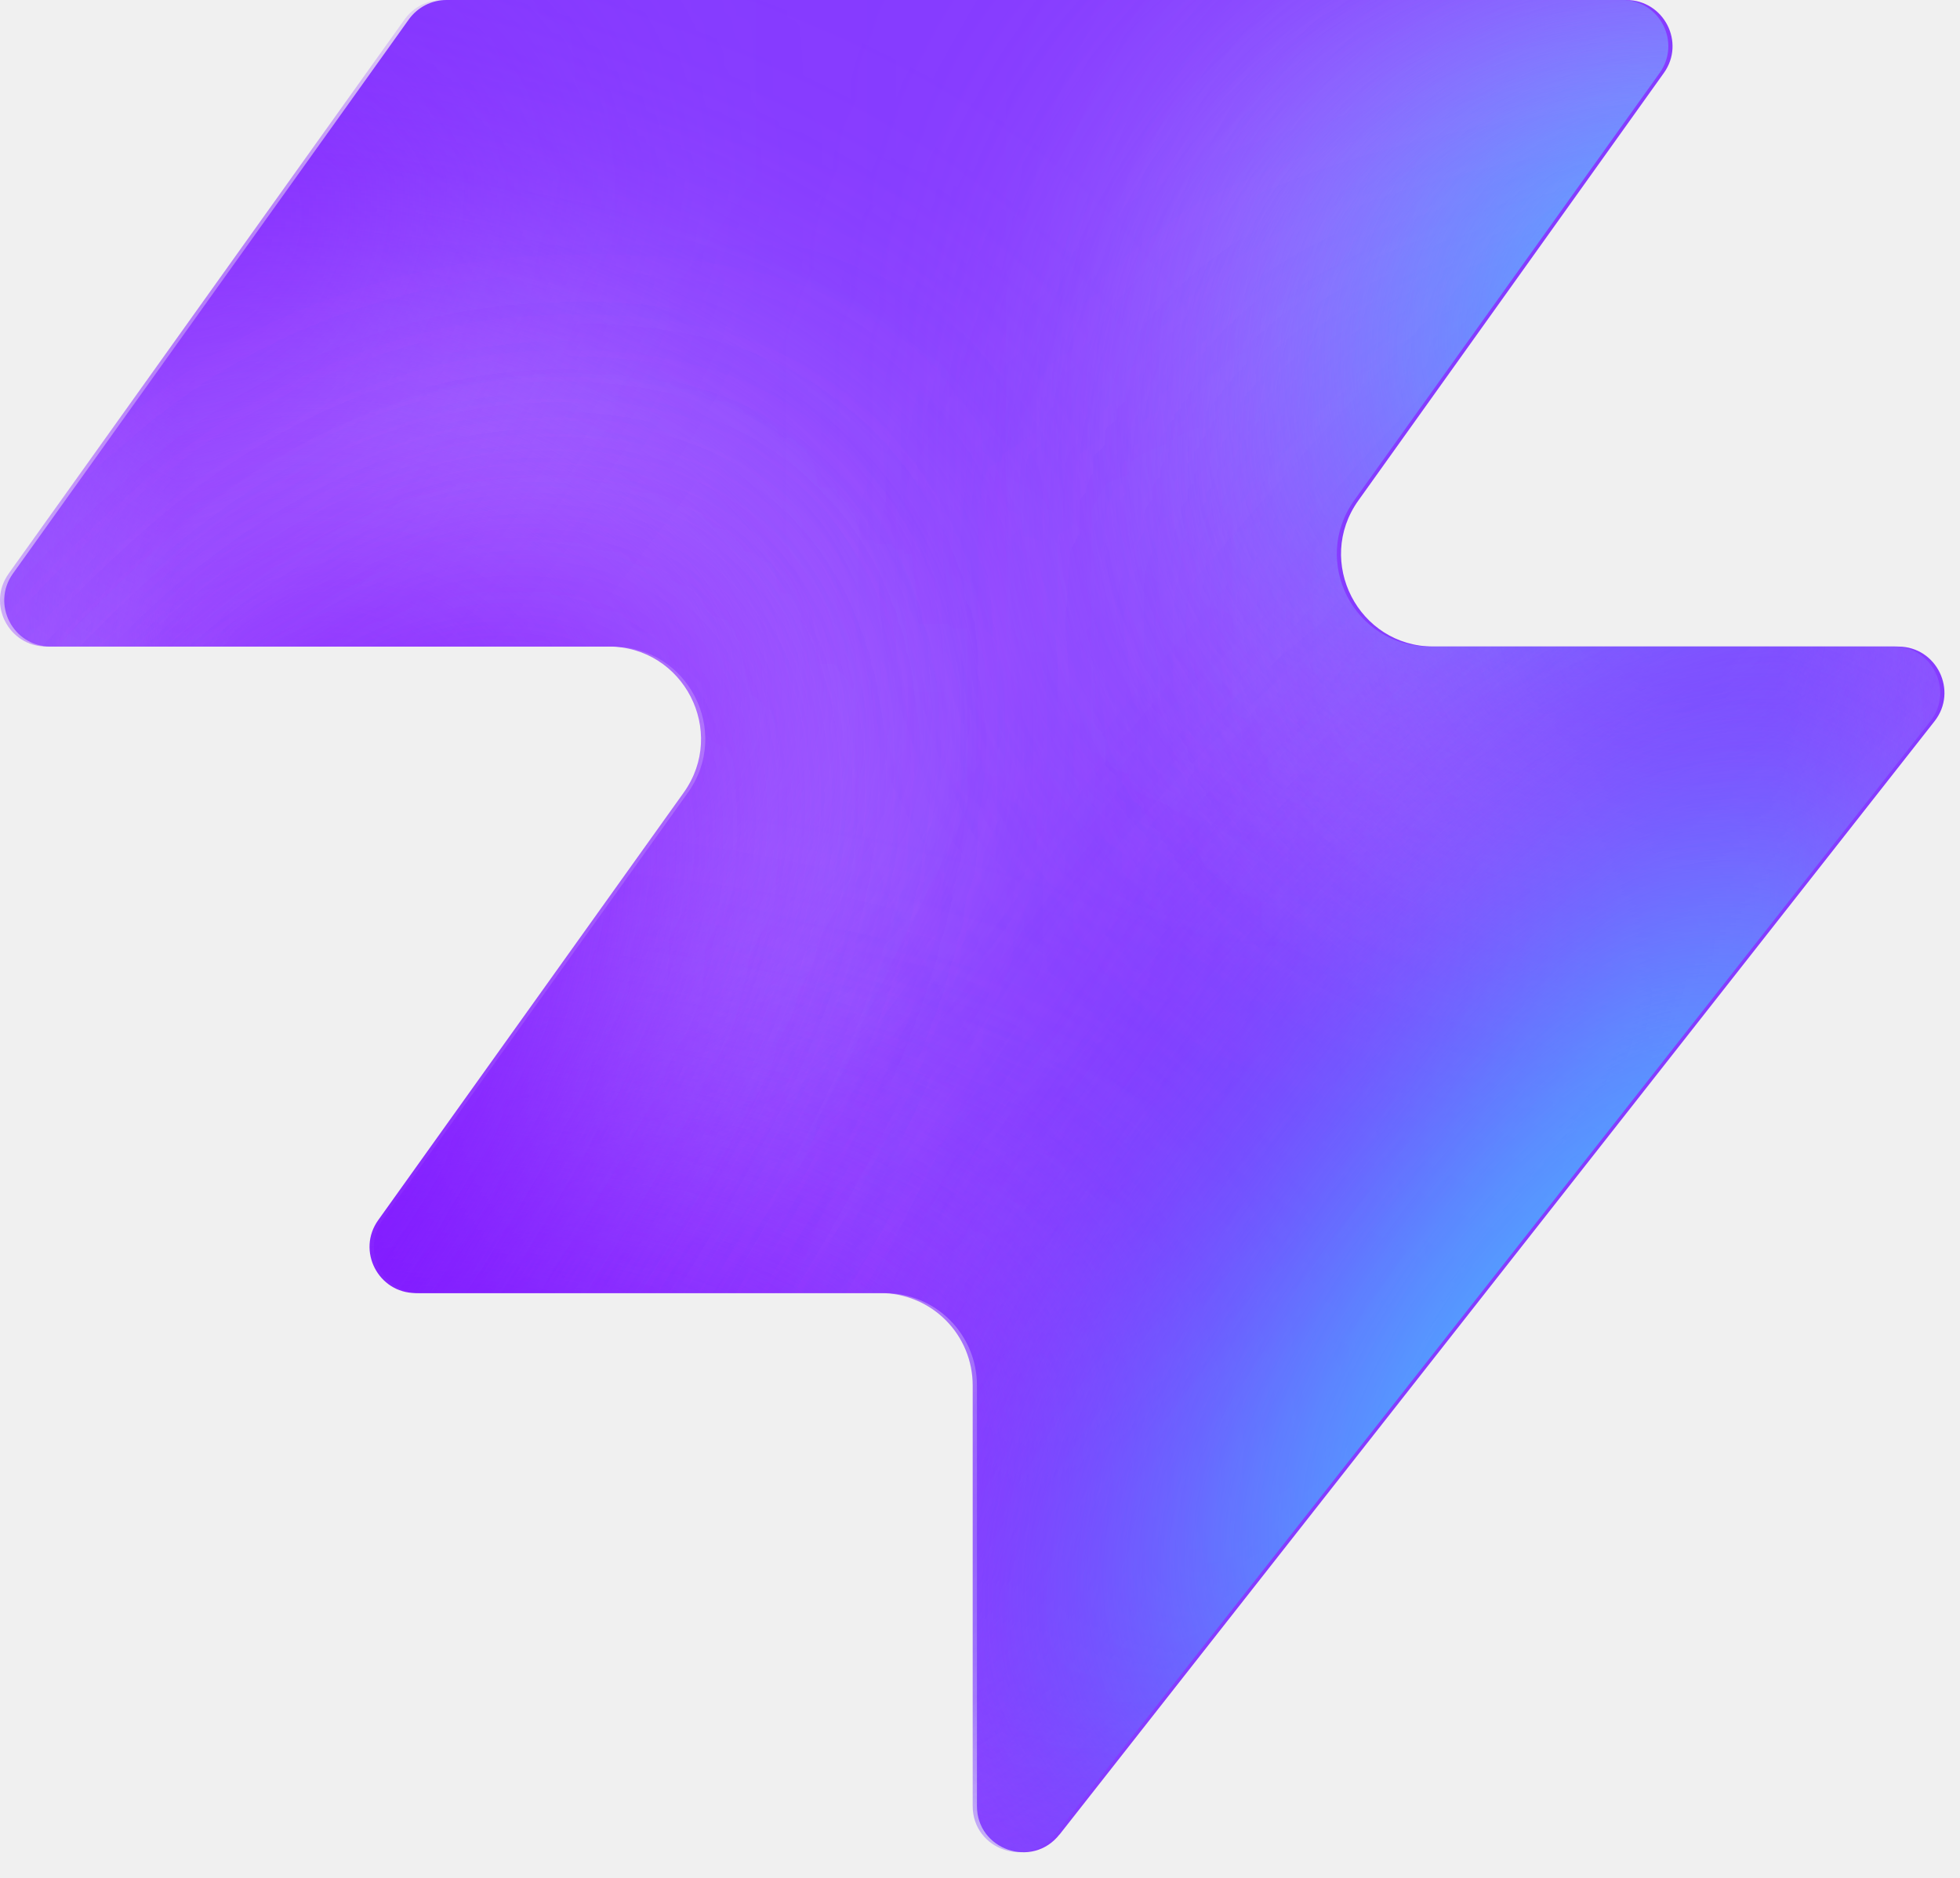
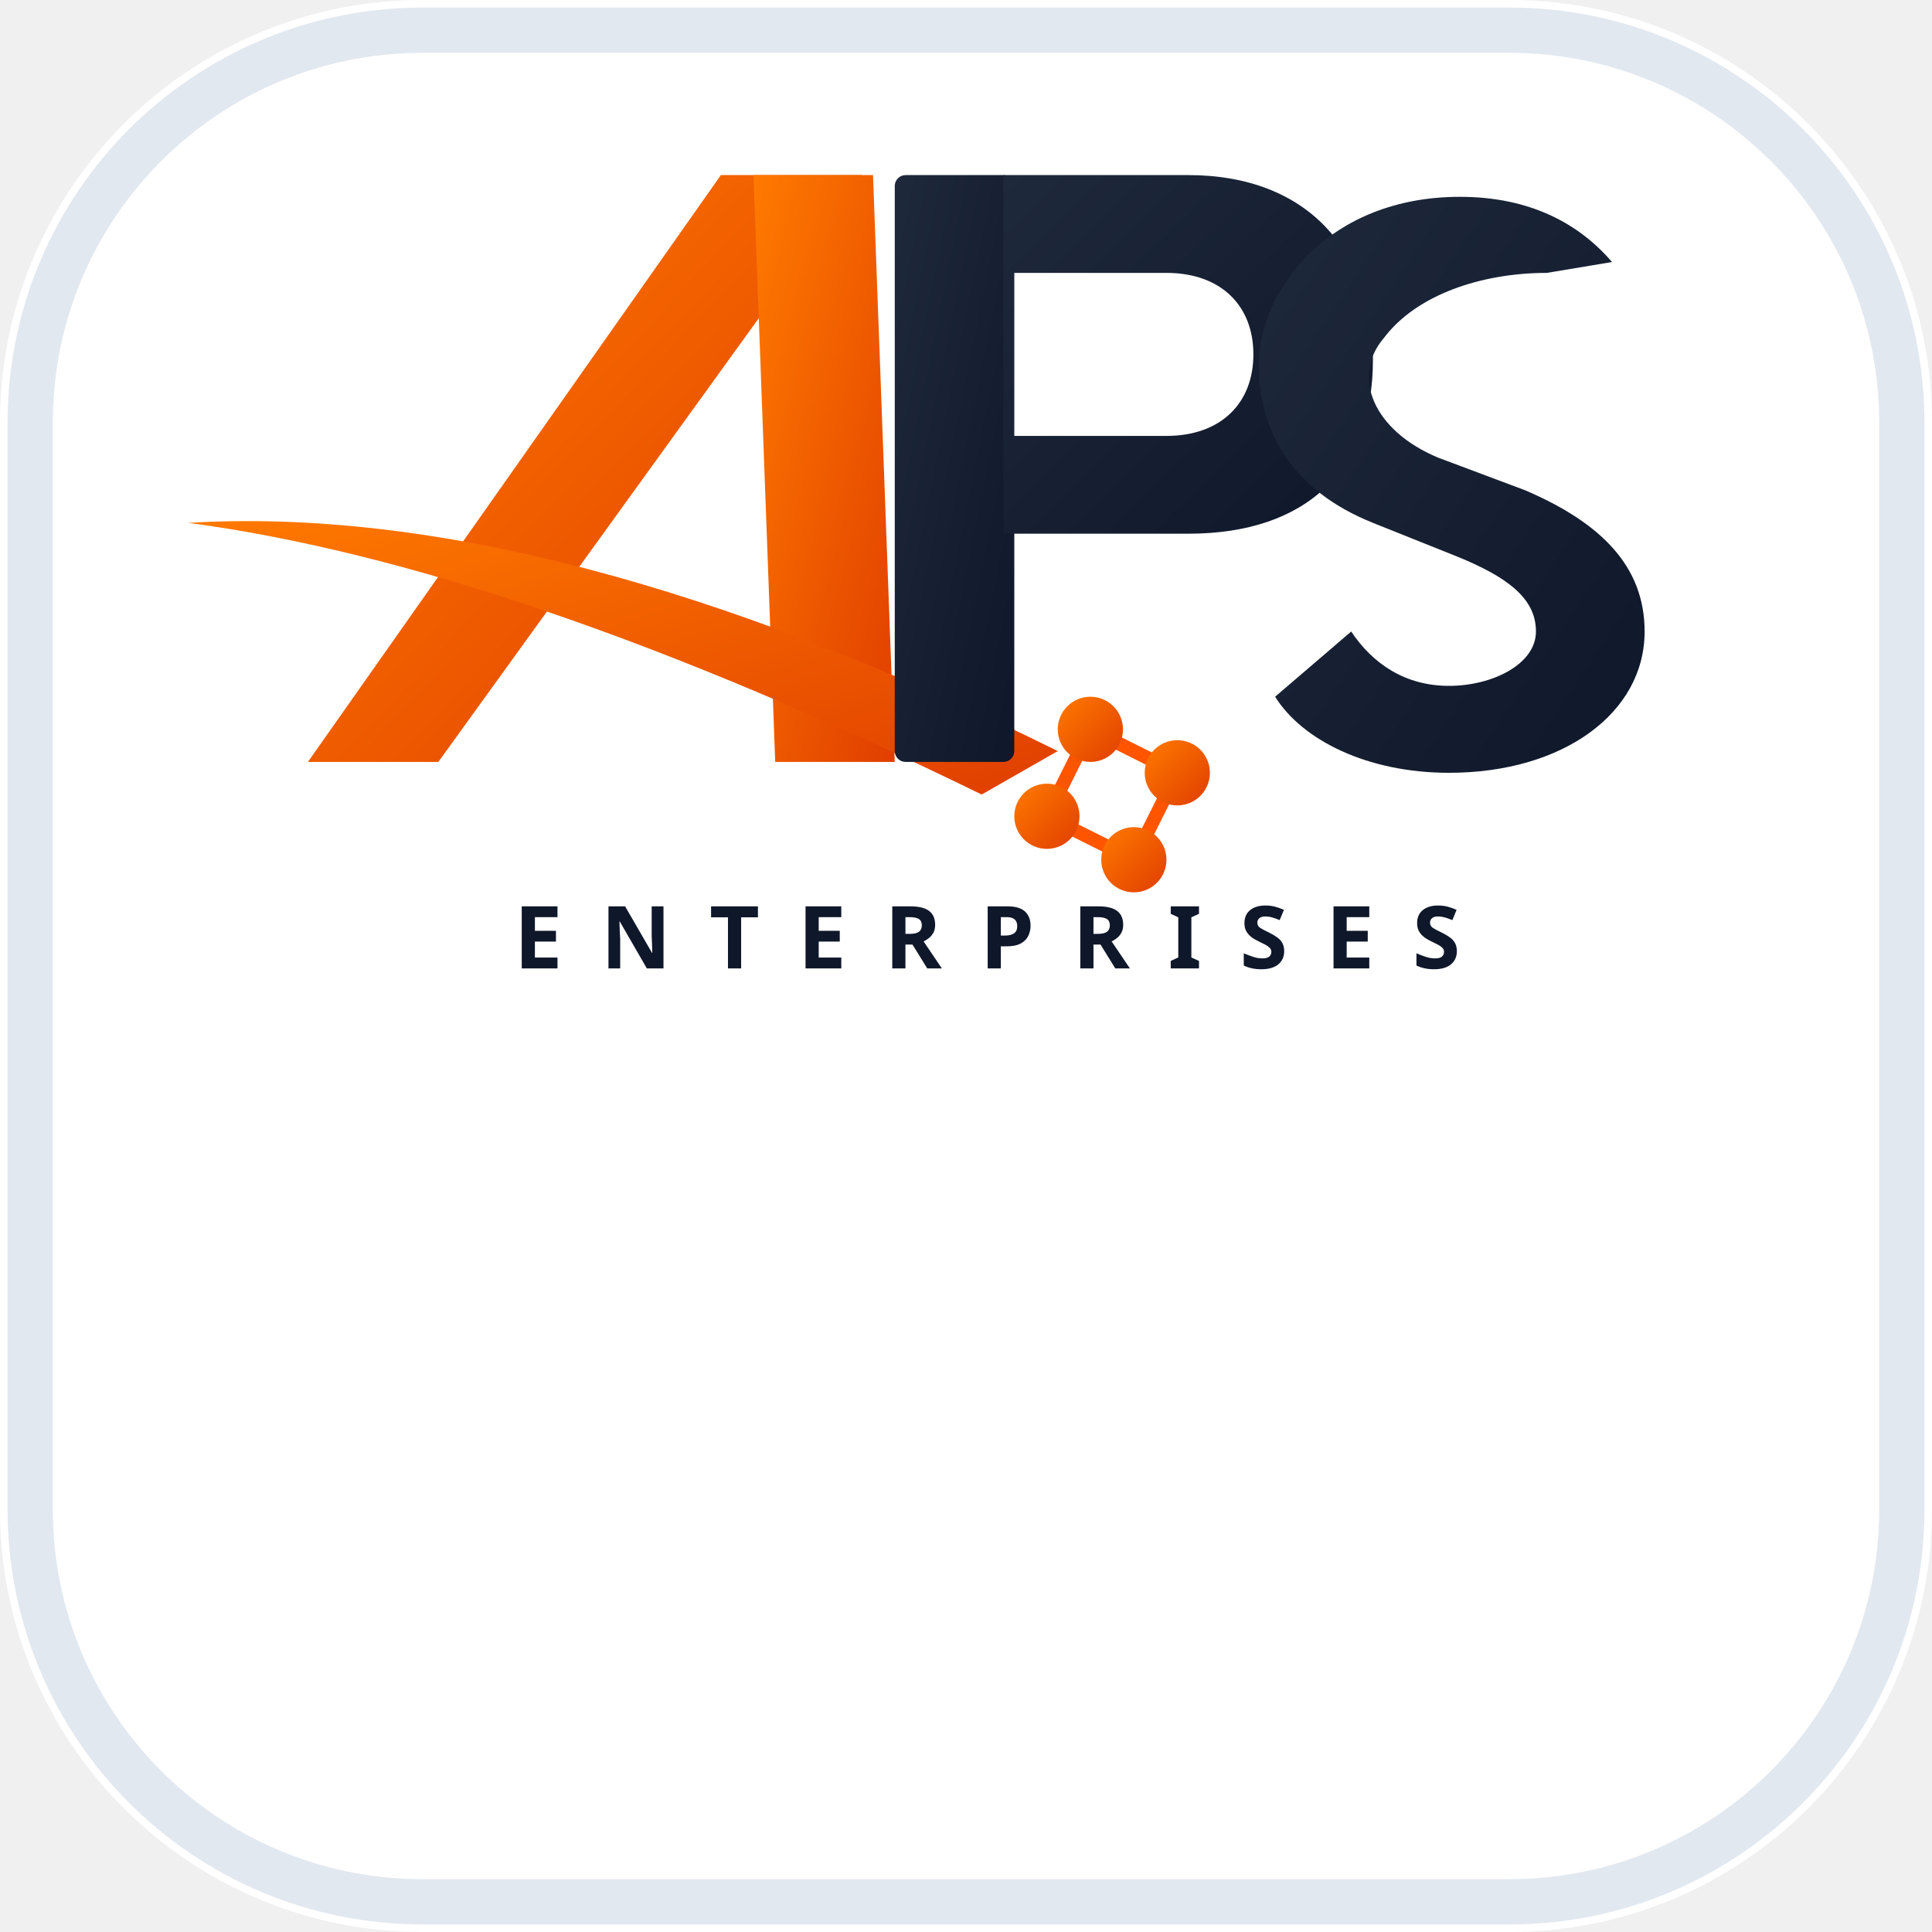
- <svg xmlns="http://www.w3.org/2000/svg" width="48" height="46" fill="none" viewBox="0 0 48 46">
-   <path fill="#863bff" d="M25.946 44.938c-.664.845-2.021.375-2.021-.698V33.937a2.26 2.26 0 0 0-2.262-2.262H10.287c-.92 0-1.456-1.04-.92-1.788l7.48-10.471c1.07-1.497 0-3.578-1.842-3.578H1.237c-.92 0-1.456-1.04-.92-1.788L10.013.474c.214-.297.556-.474.92-.474h28.894c.92 0 1.456 1.04.92 1.788l-7.48 10.471c-1.07 1.498 0 3.579 1.842 3.579h11.377c.943 0 1.473 1.088.89 1.83L25.947 44.94z" style="fill:#863bff;fill:color(display-p3 .525 .23 1);fill-opacity:1" />
-   <mask id="a" width="48" height="46" x="0" y="0" maskUnits="userSpaceOnUse" style="mask-type:alpha">
-     <path fill="#000" d="M25.842 44.938c-.664.844-2.021.375-2.021-.698V33.937a2.26 2.26 0 0 0-2.262-2.262H10.183c-.92 0-1.456-1.04-.92-1.788l7.48-10.471c1.07-1.498 0-3.579-1.842-3.579H1.133c-.92 0-1.456-1.04-.92-1.787L9.91.473c.214-.297.556-.474.92-.474h28.894c.92 0 1.456 1.04.92 1.788l-7.48 10.471c-1.07 1.498 0 3.578 1.842 3.578h11.377c.943 0 1.473 1.088.89 1.832L25.843 44.94z" style="fill:#000;fill-opacity:1" />
-   </mask>
-   <g mask="url(#a)">
-     <g filter="url(#b)">
-       <ellipse cx="5.508" cy="14.704" fill="#ede6ff" rx="5.508" ry="14.704" style="fill:#ede6ff;fill:color(display-p3 .927 .903 1);fill-opacity:1" transform="matrix(.00324 1 1 -.00324 -4.47 31.516)" />
-     </g>
-     <g filter="url(#c)">
-       <ellipse cx="10.399" cy="29.851" fill="#ede6ff" rx="10.399" ry="29.851" style="fill:#ede6ff;fill:color(display-p3 .927 .903 1);fill-opacity:1" transform="matrix(.00324 1 1 -.00324 -39.328 7.883)" />
-     </g>
-     <g filter="url(#d)">
-       <ellipse cx="5.508" cy="30.487" fill="#7e14ff" rx="5.508" ry="30.487" style="fill:#7e14ff;fill:color(display-p3 .492 .077 1);fill-opacity:1" transform="rotate(89.814 -25.913 -14.639)scale(1 -1)" />
-     </g>
-     <g filter="url(#e)">
-       <ellipse cx="5.508" cy="30.599" fill="#7e14ff" rx="5.508" ry="30.599" style="fill:#7e14ff;fill:color(display-p3 .492 .077 1);fill-opacity:1" transform="rotate(89.814 -32.644 -3.334)scale(1 -1)" />
-     </g>
-     <g filter="url(#f)">
-       <ellipse cx="5.508" cy="30.599" fill="#7e14ff" rx="5.508" ry="30.599" style="fill:#7e14ff;fill:color(display-p3 .492 .077 1);fill-opacity:1" transform="matrix(.00324 1 1 -.00324 -34.34 30.47)" />
-     </g>
-     <g filter="url(#g)">
-       <ellipse cx="14.072" cy="22.078" fill="#ede6ff" rx="14.072" ry="22.078" style="fill:#ede6ff;fill:color(display-p3 .927 .903 1);fill-opacity:1" transform="rotate(93.35 24.506 48.493)scale(-1 1)" />
-     </g>
-     <g filter="url(#h)">
-       <ellipse cx="3.47" cy="21.501" fill="#7e14ff" rx="3.47" ry="21.501" style="fill:#7e14ff;fill:color(display-p3 .492 .077 1);fill-opacity:1" transform="rotate(89.009 28.708 47.59)scale(-1 1)" />
-     </g>
-     <g filter="url(#i)">
-       <ellipse cx="3.47" cy="21.501" fill="#7e14ff" rx="3.47" ry="21.501" style="fill:#7e14ff;fill:color(display-p3 .492 .077 1);fill-opacity:1" transform="rotate(89.009 28.708 47.59)scale(-1 1)" />
-     </g>
-     <g filter="url(#j)">
-       <ellipse cx=".387" cy="8.972" fill="#7e14ff" rx="4.407" ry="29.108" style="fill:#7e14ff;fill:color(display-p3 .492 .077 1);fill-opacity:1" transform="rotate(39.51 .387 8.972)" />
-     </g>
-     <g filter="url(#k)">
-       <ellipse cx="47.523" cy="-6.092" fill="#7e14ff" rx="4.407" ry="29.108" style="fill:#7e14ff;fill:color(display-p3 .492 .077 1);fill-opacity:1" transform="rotate(37.892 47.523 -6.092)" />
-     </g>
-     <g filter="url(#l)">
-       <ellipse cx="41.412" cy="6.333" fill="#47bfff" rx="5.971" ry="9.665" style="fill:#47bfff;fill:color(display-p3 .28 .748 1);fill-opacity:1" transform="rotate(37.892 41.412 6.333)" />
-     </g>
-     <g filter="url(#m)">
-       <ellipse cx="-1.879" cy="38.332" fill="#7e14ff" rx="4.407" ry="29.108" style="fill:#7e14ff;fill:color(display-p3 .492 .077 1);fill-opacity:1" transform="rotate(37.892 -1.88 38.332)" />
-     </g>
-     <g filter="url(#n)">
-       <ellipse cx="-1.879" cy="38.332" fill="#7e14ff" rx="4.407" ry="29.108" style="fill:#7e14ff;fill:color(display-p3 .492 .077 1);fill-opacity:1" transform="rotate(37.892 -1.88 38.332)" />
-     </g>
-     <g filter="url(#o)">
-       <ellipse cx="35.651" cy="29.907" fill="#7e14ff" rx="4.407" ry="29.108" style="fill:#7e14ff;fill:color(display-p3 .492 .077 1);fill-opacity:1" transform="rotate(37.892 35.651 29.907)" />
-     </g>
-     <g filter="url(#p)">
-       <ellipse cx="38.418" cy="32.4" fill="#47bfff" rx="5.971" ry="15.297" style="fill:#47bfff;fill:color(display-p3 .28 .748 1);fill-opacity:1" transform="rotate(37.892 38.418 32.4)" />
-     </g>
+ <svg xmlns="http://www.w3.org/2000/svg" viewBox="0 0 64 64" width="64" height="64">
+   <defs>
+     <linearGradient id="favOrange" x1="0%" y1="0%" x2="100%" y2="100%">
+       <stop offset="0%" stop-color="#FF7A00" />
+       <stop offset="100%" stop-color="#E03E00" />
+     </linearGradient>
+     <linearGradient id="favCharcoal" x1="0%" y1="0%" x2="100%" y2="100%">
+       <stop offset="0%" stop-color="#1E293B" />
+       <stop offset="100%" stop-color="#0F172A" />
+     </linearGradient>
+   </defs>
+   <rect width="64" height="64" rx="14" fill="#ffffff" />
+   <rect width="62" height="62" x="1" y="1" rx="13" fill="none" stroke="#e2e8f0" stroke-width="1.5" />
+   <g transform="translate(3, 4) scale(0.18)">
+     <polygon points="40,118 64,118 142,10 116,10" fill="url(#favOrange)" />
+     <polygon points="122,10 144,10 148,118 126,118" fill="url(#favOrange)" />
+     <path d="M 18 74 Q 85 70 178 116 L 164 124 Q 78 82 18 74 Z" fill="url(#favOrange)" />
+     <rect x="148" y="10" width="22" height="108" rx="2" fill="url(#favCharcoal)" />
+     <path d="M 168 10 H 202 C 224 10 236 24 236 44 C 236 64 224 76 202 76 H 168 Z" fill="url(#favCharcoal)" />
+     <path d="M 170 28 H 198 C 208 28 214 34 214 43 C 214 52 208 58 198 58 H 170 Z" fill="#ffffff" />
+     <path d="M 268 28 C 256 28 244 32 238 40 C 232 47 236 57 248 62 L 264 68 C 278 74 286 82 286 94 C 286 109 271 120 250 120 C 235 120 223 114 218 106 L 232 94 C 236 100 242 104 250 104 C 258 104 266 100 266 94 C 266 88 261 84 251 80 L 236 74 C 221 68 215 57 215 45 C 215 31 228 14 252 14 C 265 14 274 19 280 26 Z" fill="url(#favCharcoal)" />
+     <line x1="184" y1="112" x2="200" y2="120" stroke="#FF5400" stroke-width="2.5" />
+     <line x1="184" y1="112" x2="176" y2="128" stroke="#FF5400" stroke-width="2.5" />
+     <line x1="200" y1="120" x2="192" y2="136" stroke="#FF5400" stroke-width="2.5" />
+     <line x1="176" y1="128" x2="192" y2="136" stroke="#FF5400" stroke-width="2.5" />
+     <circle cx="184" cy="112" r="6" fill="url(#favOrange)" />
+     <circle cx="200" cy="120" r="6" fill="url(#favOrange)" />
+     <circle cx="176" cy="128" r="6" fill="url(#favOrange)" />
+     <circle cx="192" cy="136" r="6" fill="url(#favOrange)" />
+     <text x="165" y="156" font-family="'Plus Jakarta Sans', sans-serif" font-size="16" font-weight="800" letter-spacing="7" text-anchor="middle" fill="#0F172A">
+       ENTERPRISES
+     </text>
  </g>
-   <defs>
-     <filter id="b" width="60.045" height="41.654" x="-19.77" y="16.149" color-interpolation-filters="sRGB" filterUnits="userSpaceOnUse">
-       <feFlood flood-opacity="0" result="BackgroundImageFix" />
-       <feBlend in="SourceGraphic" in2="BackgroundImageFix" result="shape" />
-       <feGaussianBlur result="effect1_foregroundBlur_2002_17158" stdDeviation="7.659" />
-     </filter>
-     <filter id="c" width="90.34" height="51.437" x="-54.613" y="-7.533" color-interpolation-filters="sRGB" filterUnits="userSpaceOnUse">
-       <feFlood flood-opacity="0" result="BackgroundImageFix" />
-       <feBlend in="SourceGraphic" in2="BackgroundImageFix" result="shape" />
-       <feGaussianBlur result="effect1_foregroundBlur_2002_17158" stdDeviation="7.659" />
-     </filter>
-     <filter id="d" width="79.355" height="29.4" x="-49.64" y="2.03" color-interpolation-filters="sRGB" filterUnits="userSpaceOnUse">
-       <feFlood flood-opacity="0" result="BackgroundImageFix" />
-       <feBlend in="SourceGraphic" in2="BackgroundImageFix" result="shape" />
-       <feGaussianBlur result="effect1_foregroundBlur_2002_17158" stdDeviation="4.596" />
-     </filter>
-     <filter id="e" width="79.579" height="29.4" x="-45.045" y="20.029" color-interpolation-filters="sRGB" filterUnits="userSpaceOnUse">
-       <feFlood flood-opacity="0" result="BackgroundImageFix" />
-       <feBlend in="SourceGraphic" in2="BackgroundImageFix" result="shape" />
-       <feGaussianBlur result="effect1_foregroundBlur_2002_17158" stdDeviation="4.596" />
-     </filter>
-     <filter id="f" width="79.579" height="29.4" x="-43.513" y="21.178" color-interpolation-filters="sRGB" filterUnits="userSpaceOnUse">
-       <feFlood flood-opacity="0" result="BackgroundImageFix" />
-       <feBlend in="SourceGraphic" in2="BackgroundImageFix" result="shape" />
-       <feGaussianBlur result="effect1_foregroundBlur_2002_17158" stdDeviation="4.596" />
-     </filter>
-     <filter id="g" width="74.749" height="58.852" x="15.756" y="-17.901" color-interpolation-filters="sRGB" filterUnits="userSpaceOnUse">
-       <feFlood flood-opacity="0" result="BackgroundImageFix" />
-       <feBlend in="SourceGraphic" in2="BackgroundImageFix" result="shape" />
-       <feGaussianBlur result="effect1_foregroundBlur_2002_17158" stdDeviation="7.659" />
-     </filter>
-     <filter id="h" width="61.377" height="25.362" x="23.548" y="2.284" color-interpolation-filters="sRGB" filterUnits="userSpaceOnUse">
-       <feFlood flood-opacity="0" result="BackgroundImageFix" />
-       <feBlend in="SourceGraphic" in2="BackgroundImageFix" result="shape" />
-       <feGaussianBlur result="effect1_foregroundBlur_2002_17158" stdDeviation="4.596" />
-     </filter>
-     <filter id="i" width="61.377" height="25.362" x="23.548" y="2.284" color-interpolation-filters="sRGB" filterUnits="userSpaceOnUse">
-       <feFlood flood-opacity="0" result="BackgroundImageFix" />
-       <feBlend in="SourceGraphic" in2="BackgroundImageFix" result="shape" />
-       <feGaussianBlur result="effect1_foregroundBlur_2002_17158" stdDeviation="4.596" />
-     </filter>
-     <filter id="j" width="56.045" height="63.649" x="-27.636" y="-22.853" color-interpolation-filters="sRGB" filterUnits="userSpaceOnUse">
-       <feFlood flood-opacity="0" result="BackgroundImageFix" />
-       <feBlend in="SourceGraphic" in2="BackgroundImageFix" result="shape" />
-       <feGaussianBlur result="effect1_foregroundBlur_2002_17158" stdDeviation="4.596" />
-     </filter>
-     <filter id="k" width="54.814" height="64.646" x="20.116" y="-38.415" color-interpolation-filters="sRGB" filterUnits="userSpaceOnUse">
-       <feFlood flood-opacity="0" result="BackgroundImageFix" />
-       <feBlend in="SourceGraphic" in2="BackgroundImageFix" result="shape" />
-       <feGaussianBlur result="effect1_foregroundBlur_2002_17158" stdDeviation="4.596" />
-     </filter>
-     <filter id="l" width="33.541" height="35.313" x="24.641" y="-11.323" color-interpolation-filters="sRGB" filterUnits="userSpaceOnUse">
-       <feFlood flood-opacity="0" result="BackgroundImageFix" />
-       <feBlend in="SourceGraphic" in2="BackgroundImageFix" result="shape" />
-       <feGaussianBlur result="effect1_foregroundBlur_2002_17158" stdDeviation="4.596" />
-     </filter>
-     <filter id="m" width="54.814" height="64.646" x="-29.286" y="6.009" color-interpolation-filters="sRGB" filterUnits="userSpaceOnUse">
-       <feFlood flood-opacity="0" result="BackgroundImageFix" />
-       <feBlend in="SourceGraphic" in2="BackgroundImageFix" result="shape" />
-       <feGaussianBlur result="effect1_foregroundBlur_2002_17158" stdDeviation="4.596" />
-     </filter>
-     <filter id="n" width="54.814" height="64.646" x="-29.286" y="6.009" color-interpolation-filters="sRGB" filterUnits="userSpaceOnUse">
-       <feFlood flood-opacity="0" result="BackgroundImageFix" />
-       <feBlend in="SourceGraphic" in2="BackgroundImageFix" result="shape" />
-       <feGaussianBlur result="effect1_foregroundBlur_2002_17158" stdDeviation="4.596" />
-     </filter>
-     <filter id="o" width="54.814" height="64.646" x="8.244" y="-2.416" color-interpolation-filters="sRGB" filterUnits="userSpaceOnUse">
-       <feFlood flood-opacity="0" result="BackgroundImageFix" />
-       <feBlend in="SourceGraphic" in2="BackgroundImageFix" result="shape" />
-       <feGaussianBlur result="effect1_foregroundBlur_2002_17158" stdDeviation="4.596" />
-     </filter>
-     <filter id="p" width="39.409" height="43.623" x="18.713" y="10.588" color-interpolation-filters="sRGB" filterUnits="userSpaceOnUse">
-       <feFlood flood-opacity="0" result="BackgroundImageFix" />
-       <feBlend in="SourceGraphic" in2="BackgroundImageFix" result="shape" />
-       <feGaussianBlur result="effect1_foregroundBlur_2002_17158" stdDeviation="4.596" />
-     </filter>
-   </defs>
</svg>
